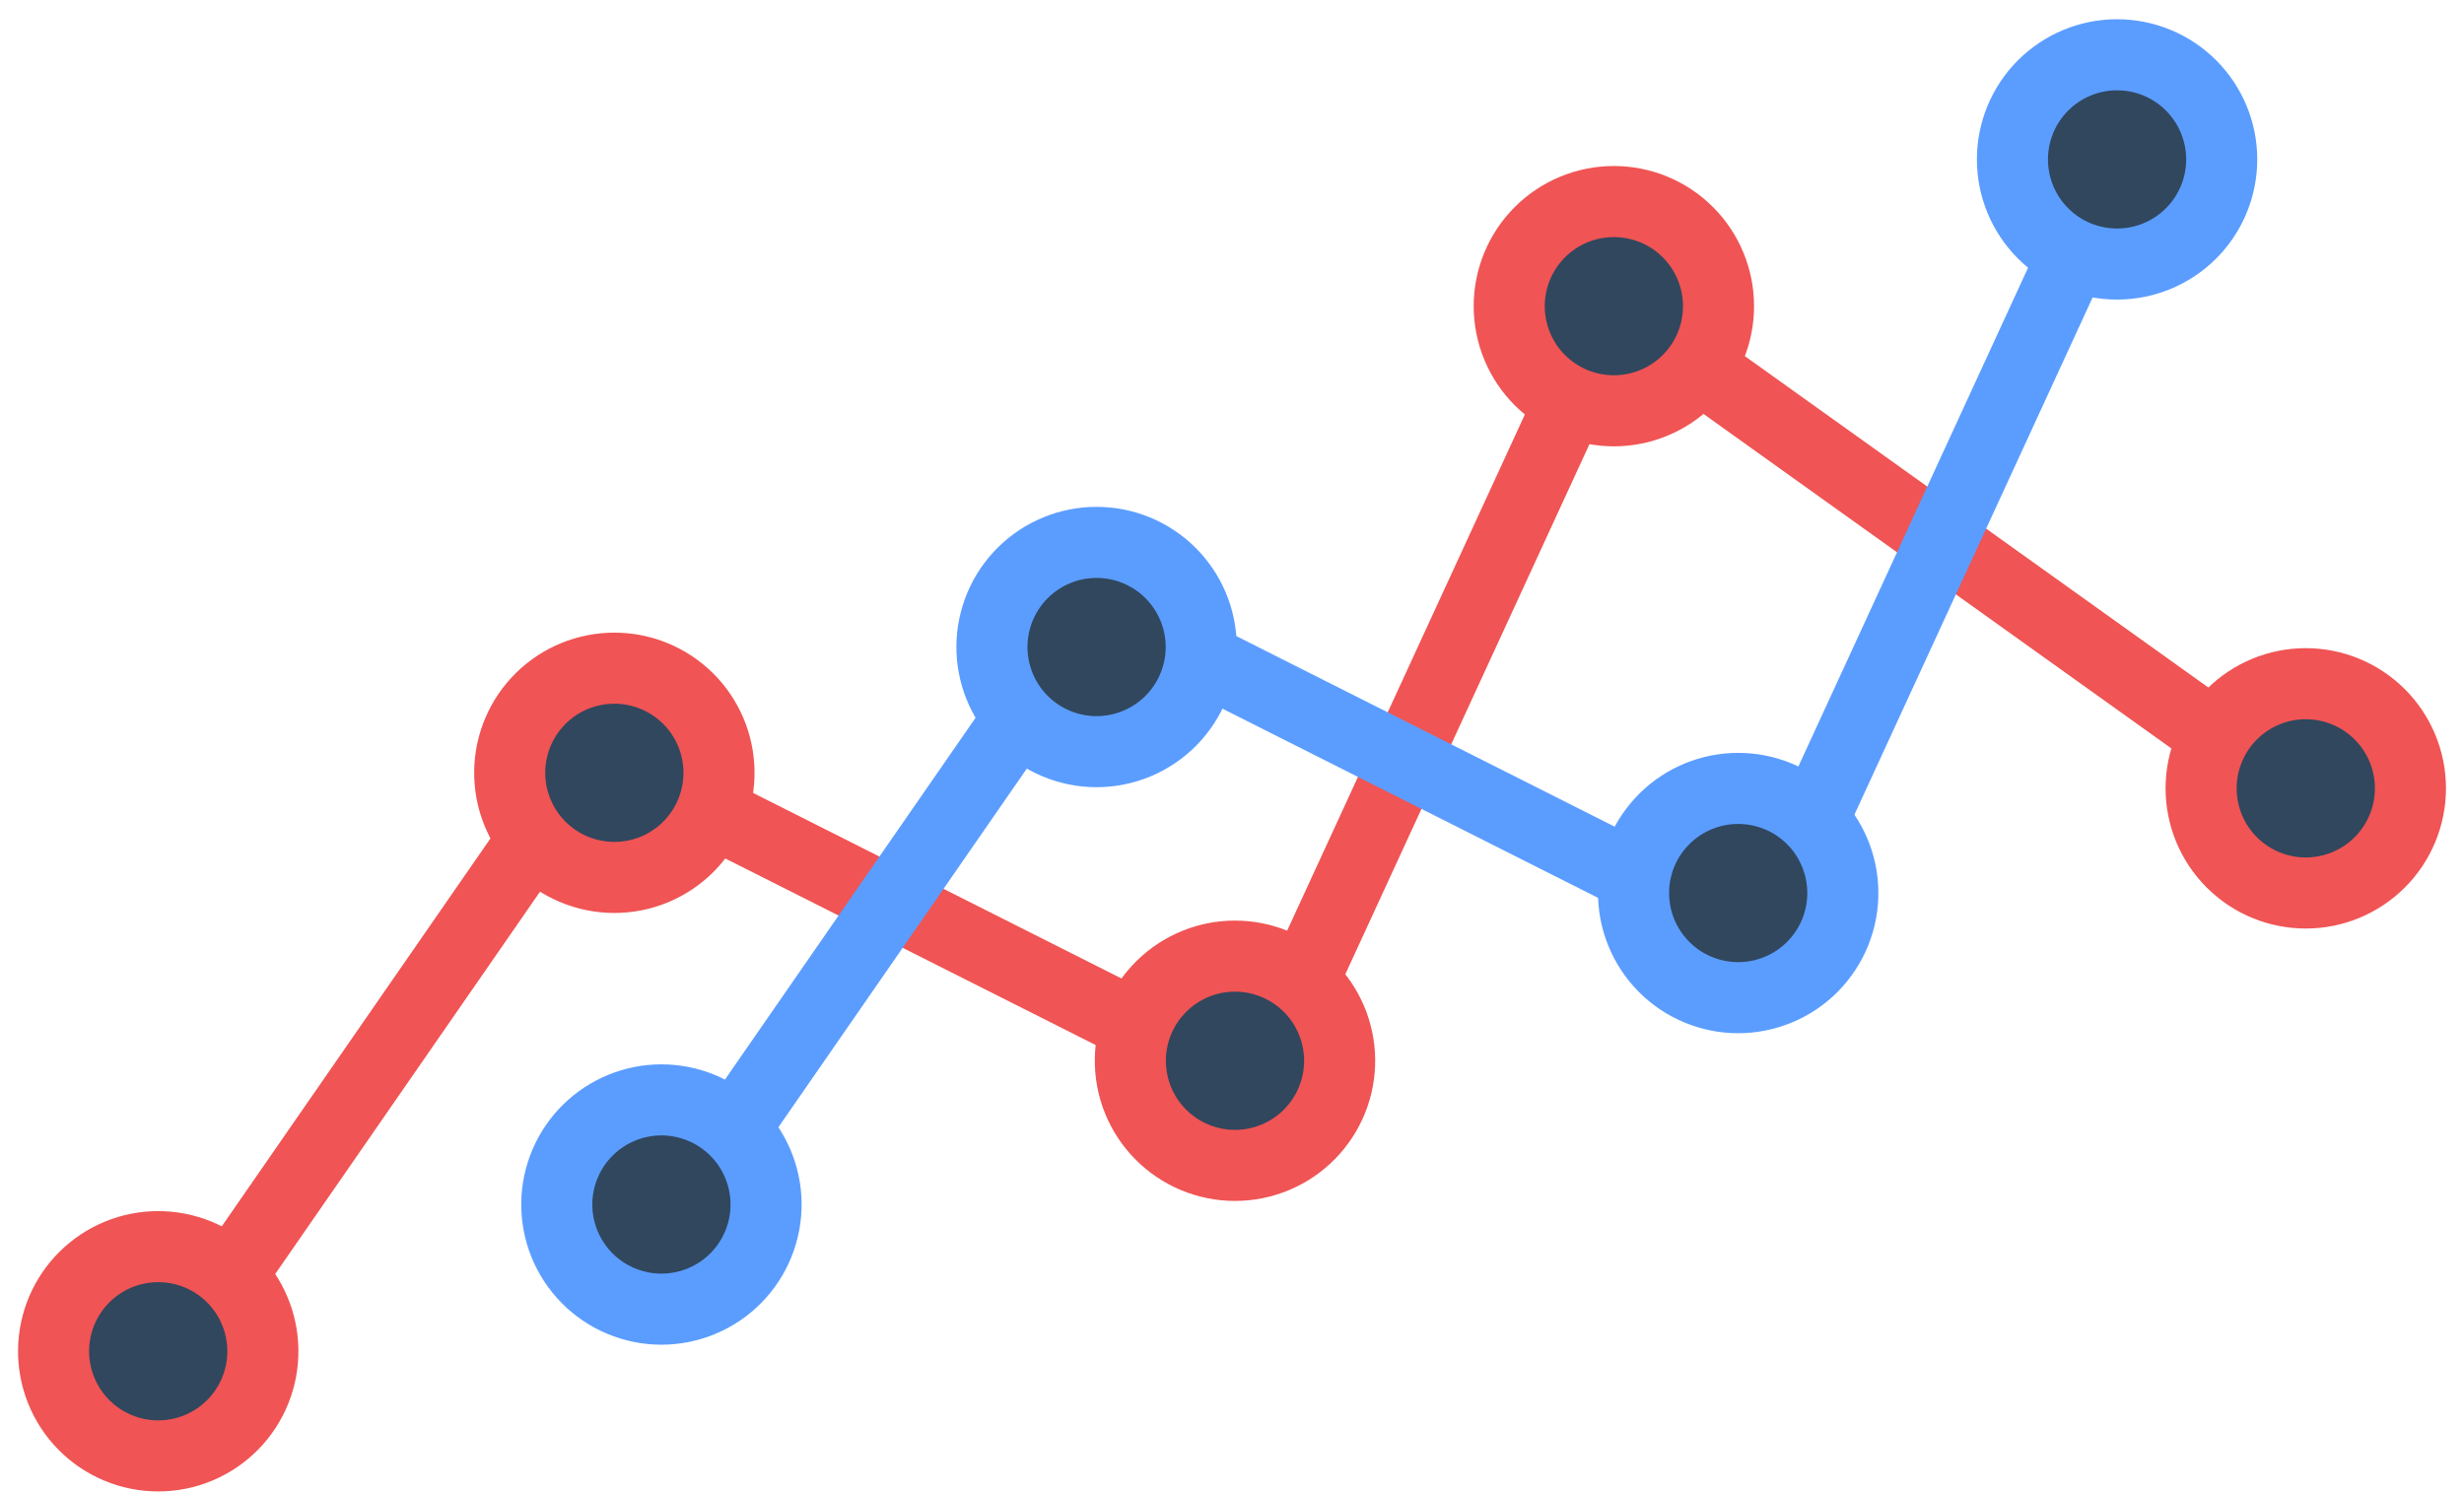
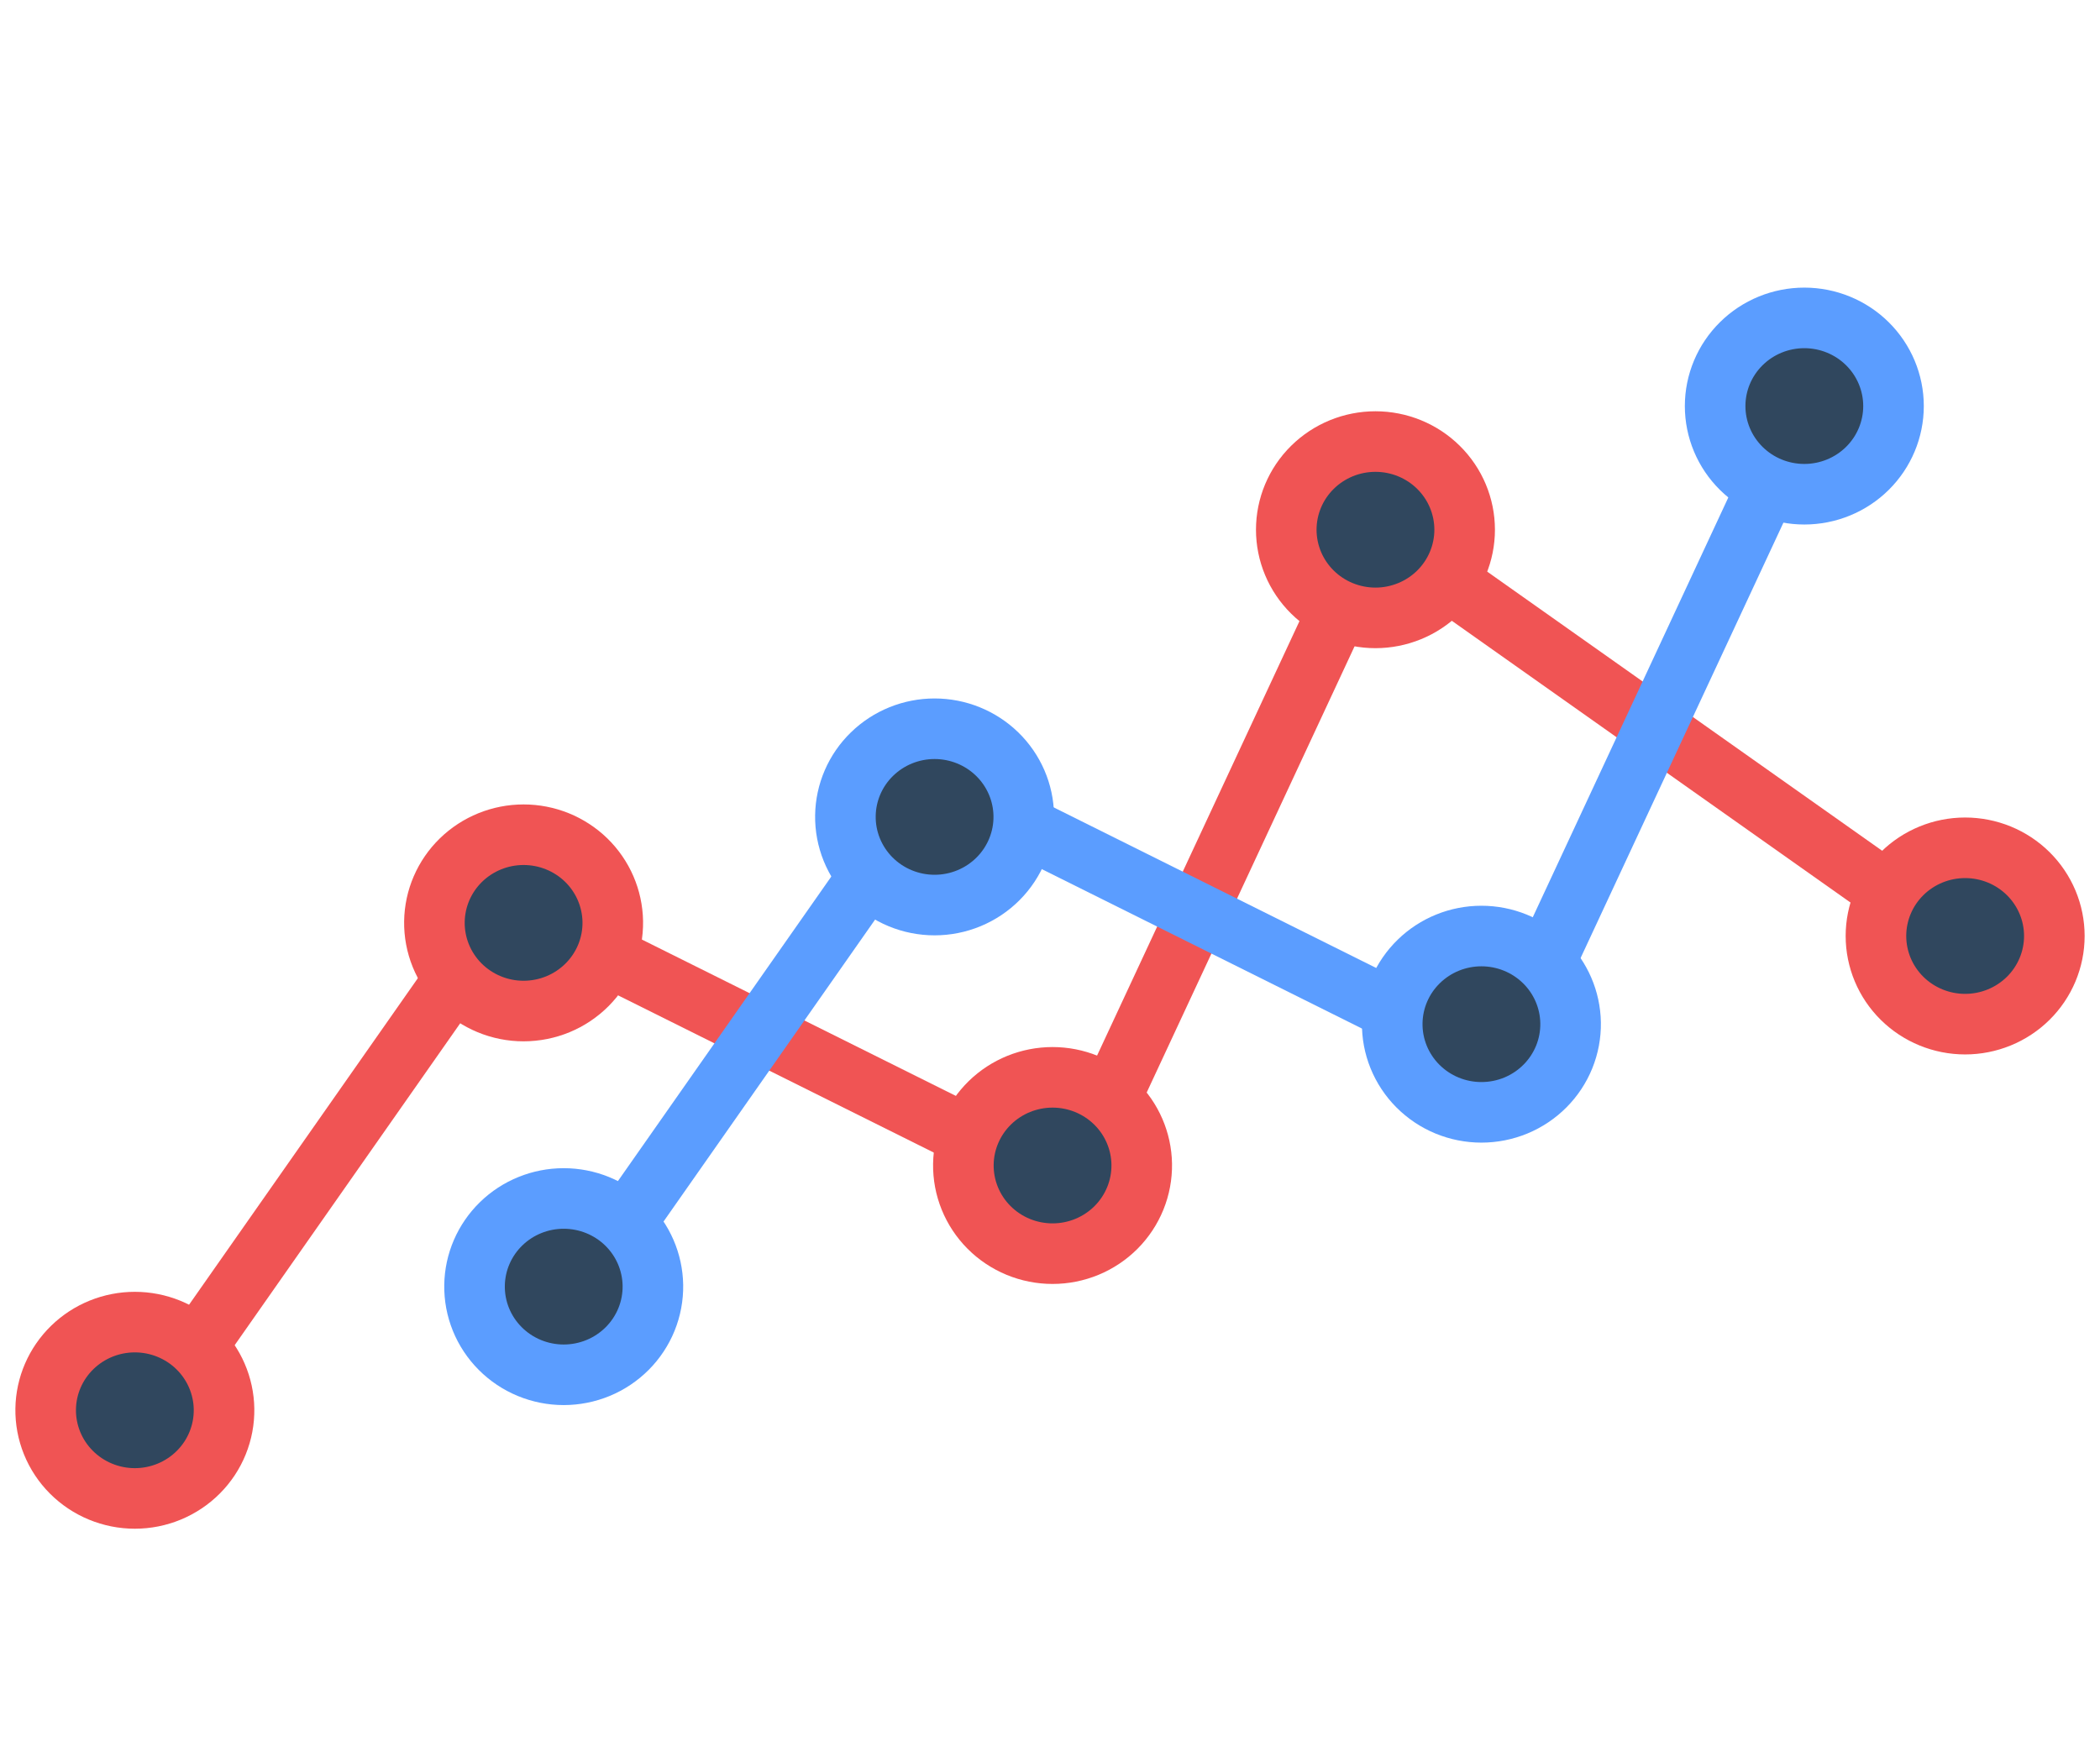
- <svg xmlns="http://www.w3.org/2000/svg" width="104" height="63" viewBox="0 0 104 63" fill="none">
-   <path d="M7.779 56.684L25.045 31.755L52.969 45.822L68.118 12.925L98.721 34.806" stroke="#F05454" stroke-width="3" stroke-linecap="round" />
-   <path fill-rule="evenodd" clip-rule="evenodd" d="M30.347 32.556C30.356 33.141 30.248 33.723 30.03 34.266C29.812 34.81 29.488 35.305 29.077 35.722C28.666 36.139 28.177 36.47 27.636 36.697C27.096 36.923 26.516 37.039 25.931 37.039C25.345 37.039 24.765 36.923 24.225 36.697C23.685 36.471 23.195 36.14 22.784 35.722C22.373 35.305 22.049 34.811 21.831 34.267C21.613 33.724 21.505 33.142 21.514 32.556C21.531 31.397 22.004 30.29 22.83 29.476C23.656 28.662 24.77 28.206 25.93 28.206C27.09 28.205 28.203 28.662 29.03 29.475C29.856 30.289 30.329 31.396 30.347 32.556ZM56.543 44.711C56.552 45.296 56.444 45.878 56.226 46.421C56.008 46.965 55.684 47.46 55.274 47.877C54.863 48.294 54.373 48.626 53.833 48.852C53.293 49.078 52.713 49.195 52.127 49.195C51.542 49.195 50.962 49.079 50.422 48.853C49.881 48.627 49.391 48.295 48.98 47.878C48.569 47.461 48.245 46.967 48.027 46.423C47.809 45.88 47.701 45.298 47.71 44.712C47.727 43.553 48.2 42.446 49.026 41.632C49.852 40.818 50.965 40.361 52.125 40.361C53.285 40.361 54.399 40.817 55.225 41.631C56.052 42.444 56.525 43.551 56.543 44.711ZM101.739 33.279C101.739 34.45 101.273 35.574 100.445 36.402C99.616 37.231 98.493 37.696 97.321 37.696C96.15 37.696 95.026 37.231 94.198 36.402C93.369 35.574 92.904 34.45 92.904 33.279C92.904 32.107 93.369 30.983 94.198 30.155C95.026 29.326 96.15 28.861 97.321 28.861C98.493 28.861 99.616 29.326 100.445 30.155C101.273 30.983 101.739 32.107 101.739 33.279ZM72.535 12.925C72.535 13.505 72.421 14.079 72.198 14.615C71.977 15.151 71.651 15.638 71.241 16.048C70.831 16.458 70.344 16.783 69.808 17.005C69.272 17.227 68.698 17.341 68.118 17.341C67.538 17.341 66.963 17.227 66.427 17.005C65.891 16.783 65.405 16.458 64.994 16.048C64.584 15.638 64.259 15.151 64.037 14.615C63.815 14.079 63.701 13.505 63.701 12.925C63.701 11.753 64.166 10.63 64.994 9.801C65.823 8.973 66.946 8.508 68.118 8.508C69.289 8.508 70.413 8.973 71.241 9.801C72.069 10.63 72.535 11.753 72.535 12.925ZM11.095 56.974C11.104 57.56 10.996 58.142 10.778 58.685C10.56 59.229 10.236 59.724 9.825 60.141C9.414 60.558 8.924 60.889 8.384 61.115C7.844 61.342 7.264 61.458 6.678 61.458C6.093 61.458 5.513 61.342 4.973 61.115C4.432 60.889 3.943 60.558 3.532 60.141C3.121 59.724 2.797 59.229 2.579 58.685C2.361 58.142 2.253 57.56 2.262 56.974C2.279 55.815 2.752 54.708 3.579 53.894C4.405 53.08 5.518 52.624 6.678 52.624C7.838 52.624 8.952 53.08 9.778 53.894C10.604 54.708 11.077 55.815 11.095 56.974Z" fill="#30475E" stroke="#F05454" stroke-width="3" />
-   <path d="M29.018 50.489L46.284 25.559L74.208 39.627L89.357 6.729" stroke="#5B9DFF" stroke-width="3" stroke-linecap="round" />
-   <path fill-rule="evenodd" clip-rule="evenodd" d="M50.701 27.245C50.71 27.831 50.602 28.413 50.384 28.956C50.166 29.5 49.842 29.994 49.431 30.412C49.02 30.829 48.531 31.16 47.99 31.387C47.45 31.613 46.87 31.729 46.285 31.73C45.699 31.73 45.119 31.613 44.579 31.387C44.039 31.161 43.549 30.83 43.138 30.413C42.727 29.995 42.403 29.501 42.185 28.957C41.967 28.413 41.859 27.832 41.868 27.247C41.885 26.087 42.358 24.98 43.184 24.166C44.011 23.352 45.124 22.896 46.284 22.896C47.444 22.896 48.558 23.352 49.384 24.166C50.21 24.98 50.683 26.086 50.701 27.245ZM77.782 37.632C77.791 38.217 77.683 38.799 77.465 39.342C77.247 39.886 76.923 40.38 76.512 40.798C76.101 41.215 75.611 41.546 75.071 41.772C74.531 41.998 73.951 42.115 73.365 42.115C72.78 42.115 72.2 41.998 71.66 41.772C71.119 41.546 70.629 41.215 70.219 40.798C69.808 40.38 69.484 39.886 69.266 39.342C69.048 38.799 68.94 38.217 68.949 37.632C68.966 36.472 69.439 35.365 70.266 34.551C71.092 33.737 72.205 33.281 73.365 33.281C74.525 33.281 75.639 33.737 76.465 34.551C77.291 35.365 77.764 36.472 77.782 37.632ZM93.774 6.729C93.774 7.901 93.308 9.024 92.48 9.853C91.652 10.681 90.528 11.146 89.357 11.146C88.185 11.146 87.062 10.681 86.233 9.853C85.405 9.024 84.94 7.901 84.94 6.729C84.94 5.558 85.405 4.435 86.233 3.606C87.062 2.778 88.185 2.312 89.357 2.312C90.528 2.312 91.652 2.778 92.48 3.606C93.308 4.435 93.774 5.558 93.774 6.729ZM32.334 50.779C32.343 51.365 32.235 51.947 32.017 52.49C31.799 53.034 31.475 53.529 31.064 53.946C30.653 54.363 30.163 54.694 29.623 54.921C29.083 55.147 28.503 55.263 27.918 55.264C27.332 55.264 26.752 55.147 26.212 54.921C25.672 54.695 25.182 54.364 24.771 53.947C24.36 53.529 24.036 53.035 23.818 52.491C23.6 51.947 23.492 51.366 23.501 50.781C23.518 49.621 23.991 48.514 24.817 47.7C25.643 46.886 26.757 46.43 27.917 46.429C29.077 46.429 30.19 46.886 31.017 47.699C31.843 48.513 32.316 49.62 32.334 50.779Z" fill="#30475E" stroke="#5B9DFF" stroke-width="3" />
+ <svg xmlns="http://www.w3.org/2000/svg" width="104" height="87" viewBox="0 0 104 87" fill="none">
+   <g id="Frame 62">
+     <g id="Group">
+       <g id="Group_2">
+         <path id="Vector" d="M7.779 69.5L25.045 44.854L52.969 58.762L68.118 26.239L98.721 47.87" stroke="#F05454" stroke-width="3" stroke-linecap="round" />
+         <path id="Vector_2" fill-rule="evenodd" clip-rule="evenodd" d="M30.347 45.646C30.356 46.224 30.248 46.799 30.03 47.337C29.812 47.874 29.488 48.363 29.077 48.776C28.666 49.188 28.177 49.516 27.636 49.74C27.096 49.963 26.516 50.078 25.931 50.079C25.345 50.079 24.765 49.964 24.225 49.74C23.685 49.517 23.195 49.189 22.784 48.777C22.373 48.364 22.049 47.875 21.831 47.338C21.613 46.8 21.505 46.225 21.514 45.647C21.531 44.5 22.004 43.406 22.83 42.601C23.657 41.796 24.77 41.345 25.93 41.345C27.09 41.345 28.203 41.796 29.03 42.6C29.856 43.405 30.329 44.499 30.347 45.646ZM56.543 57.662C56.552 58.241 56.444 58.816 56.226 59.354C56.008 59.891 55.685 60.38 55.274 60.793C54.863 61.206 54.373 61.533 53.833 61.757C53.293 61.98 52.713 62.096 52.127 62.096C51.542 62.096 50.962 61.981 50.422 61.758C49.881 61.534 49.391 61.207 48.98 60.794C48.569 60.382 48.245 59.893 48.027 59.355C47.809 58.818 47.701 58.243 47.71 57.664C47.727 56.518 48.2 55.424 49.026 54.619C49.852 53.814 50.965 53.363 52.125 53.362C53.285 53.362 54.399 53.813 55.225 54.617C56.052 55.422 56.525 56.516 56.543 57.662ZM101.739 46.36C101.739 47.519 101.273 48.63 100.445 49.449C99.617 50.267 98.493 50.728 97.321 50.728C96.15 50.728 95.026 50.267 94.198 49.449C93.369 48.63 92.904 47.519 92.904 46.36C92.904 45.202 93.369 44.091 94.198 43.272C95.026 42.453 96.15 41.993 97.321 41.993C98.493 41.993 99.617 42.453 100.445 43.272C101.273 44.091 101.739 45.202 101.739 46.36ZM72.535 26.238C72.535 26.811 72.421 27.379 72.198 27.909C71.977 28.439 71.651 28.92 71.241 29.326C70.831 29.731 70.344 30.053 69.808 30.272C69.272 30.491 68.698 30.605 68.118 30.605C67.538 30.605 66.963 30.491 66.427 30.272C65.891 30.053 65.405 29.731 64.995 29.326C64.584 28.92 64.259 28.439 64.037 27.909C63.815 27.379 63.701 26.811 63.701 26.238C63.701 25.079 64.166 23.969 64.995 23.15C65.823 22.331 66.946 21.871 68.118 21.871C69.289 21.871 70.413 22.331 71.241 23.15C72.069 23.969 72.535 25.079 72.535 26.238ZM11.095 69.787C11.104 70.366 10.996 70.941 10.778 71.478C10.56 72.016 10.236 72.505 9.825 72.917C9.414 73.33 8.924 73.657 8.384 73.881C7.844 74.105 7.264 74.22 6.678 74.22C6.093 74.22 5.513 74.105 4.973 73.881C4.432 73.657 3.943 73.33 3.532 72.917C3.121 72.505 2.797 72.016 2.579 71.478C2.361 70.941 2.253 70.366 2.262 69.787C2.279 68.64 2.752 67.547 3.579 66.742C4.405 65.937 5.518 65.486 6.678 65.486C7.838 65.486 8.952 65.937 9.778 66.742C10.604 67.547 11.077 68.64 11.095 69.787Z" fill="#30475E" stroke="#F05454" stroke-width="3" />
+       </g>
+       <g id="Group_3">
+         <path id="Vector_3" d="M29.018 63.376L46.284 38.729L74.208 52.636L89.357 20.113" stroke="#5B9DFF" stroke-width="3" stroke-linecap="round" />
+         <path id="Vector_4" fill-rule="evenodd" clip-rule="evenodd" d="M50.701 40.396C50.71 40.975 50.602 41.55 50.384 42.087C50.166 42.624 49.842 43.114 49.431 43.526C49.02 43.939 48.531 44.266 47.99 44.49C47.45 44.714 46.87 44.829 46.285 44.829C45.699 44.829 45.119 44.714 44.579 44.49C44.039 44.267 43.549 43.939 43.138 43.527C42.727 43.114 42.403 42.625 42.185 42.088C41.967 41.551 41.859 40.976 41.868 40.397C41.885 39.25 42.358 38.156 43.185 37.352C44.011 36.547 45.124 36.096 46.284 36.096C47.444 36.096 48.558 36.547 49.384 37.352C50.21 38.156 50.683 39.249 50.701 40.396ZM77.782 50.664C77.791 51.243 77.683 51.818 77.465 52.355C77.247 52.892 76.923 53.382 76.512 53.794C76.101 54.206 75.611 54.534 75.071 54.758C74.531 54.981 73.951 55.096 73.365 55.096C72.78 55.096 72.2 54.981 71.66 54.758C71.119 54.534 70.63 54.206 70.219 53.794C69.808 53.382 69.484 52.892 69.266 52.355C69.048 51.818 68.94 51.243 68.949 50.664C68.966 49.517 69.439 48.423 70.266 47.619C71.092 46.814 72.205 46.363 73.365 46.363C74.525 46.363 75.639 46.814 76.465 47.619C77.291 48.423 77.764 49.517 77.782 50.664ZM93.774 20.113C93.774 21.271 93.308 22.382 92.48 23.201C91.652 24.02 90.528 24.48 89.357 24.48C88.185 24.48 87.062 24.02 86.234 23.201C85.405 22.382 84.94 21.271 84.94 20.113C84.94 18.955 85.405 17.844 86.234 17.025C87.062 16.206 88.185 15.746 89.357 15.746C90.528 15.746 91.652 16.206 92.48 17.025C93.308 17.844 93.774 18.955 93.774 20.113ZM32.334 63.663C32.343 64.241 32.235 64.816 32.017 65.354C31.799 65.891 31.475 66.38 31.064 66.793C30.653 67.205 30.164 67.533 29.623 67.757C29.083 67.98 28.503 68.095 27.918 68.096C27.332 68.096 26.752 67.98 26.212 67.757C25.672 67.533 25.182 67.206 24.771 66.793C24.36 66.381 24.036 65.892 23.818 65.355C23.6 64.817 23.492 64.242 23.501 63.663C23.518 62.517 23.991 61.423 24.817 60.618C25.643 59.813 26.757 59.362 27.917 59.362C29.077 59.362 30.19 59.813 31.017 60.617C31.843 61.422 32.316 62.516 32.334 63.663Z" fill="#30475E" stroke="#5B9DFF" stroke-width="3" />
+       </g>
+     </g>
+   </g>
</svg>
